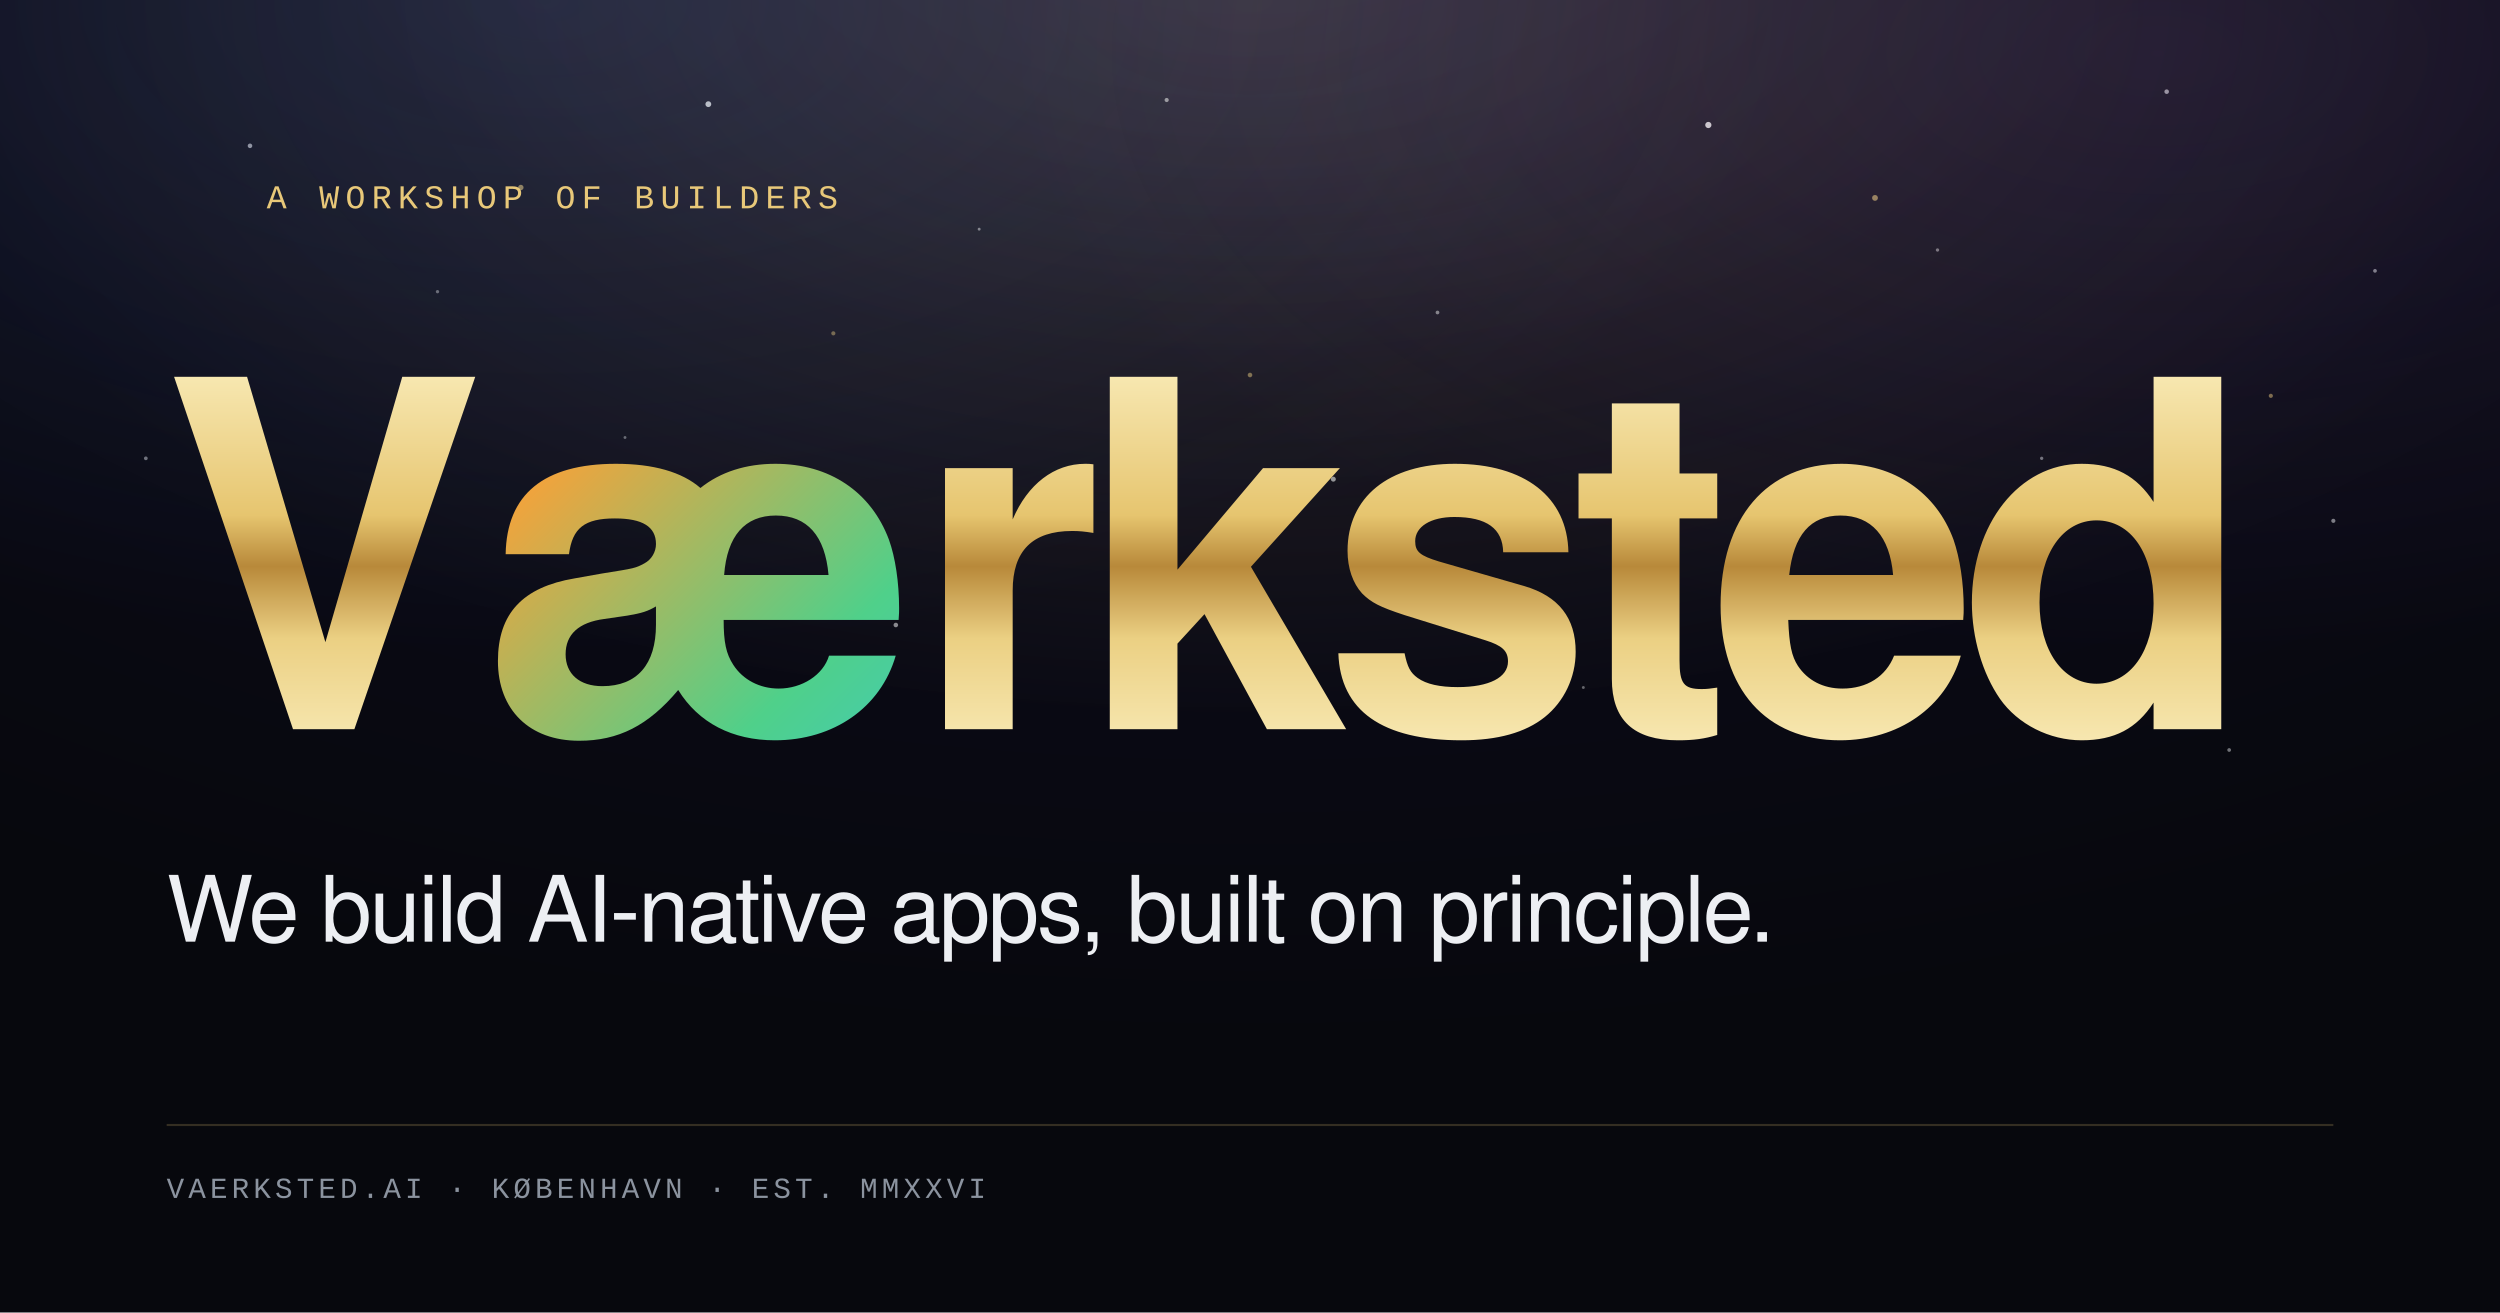
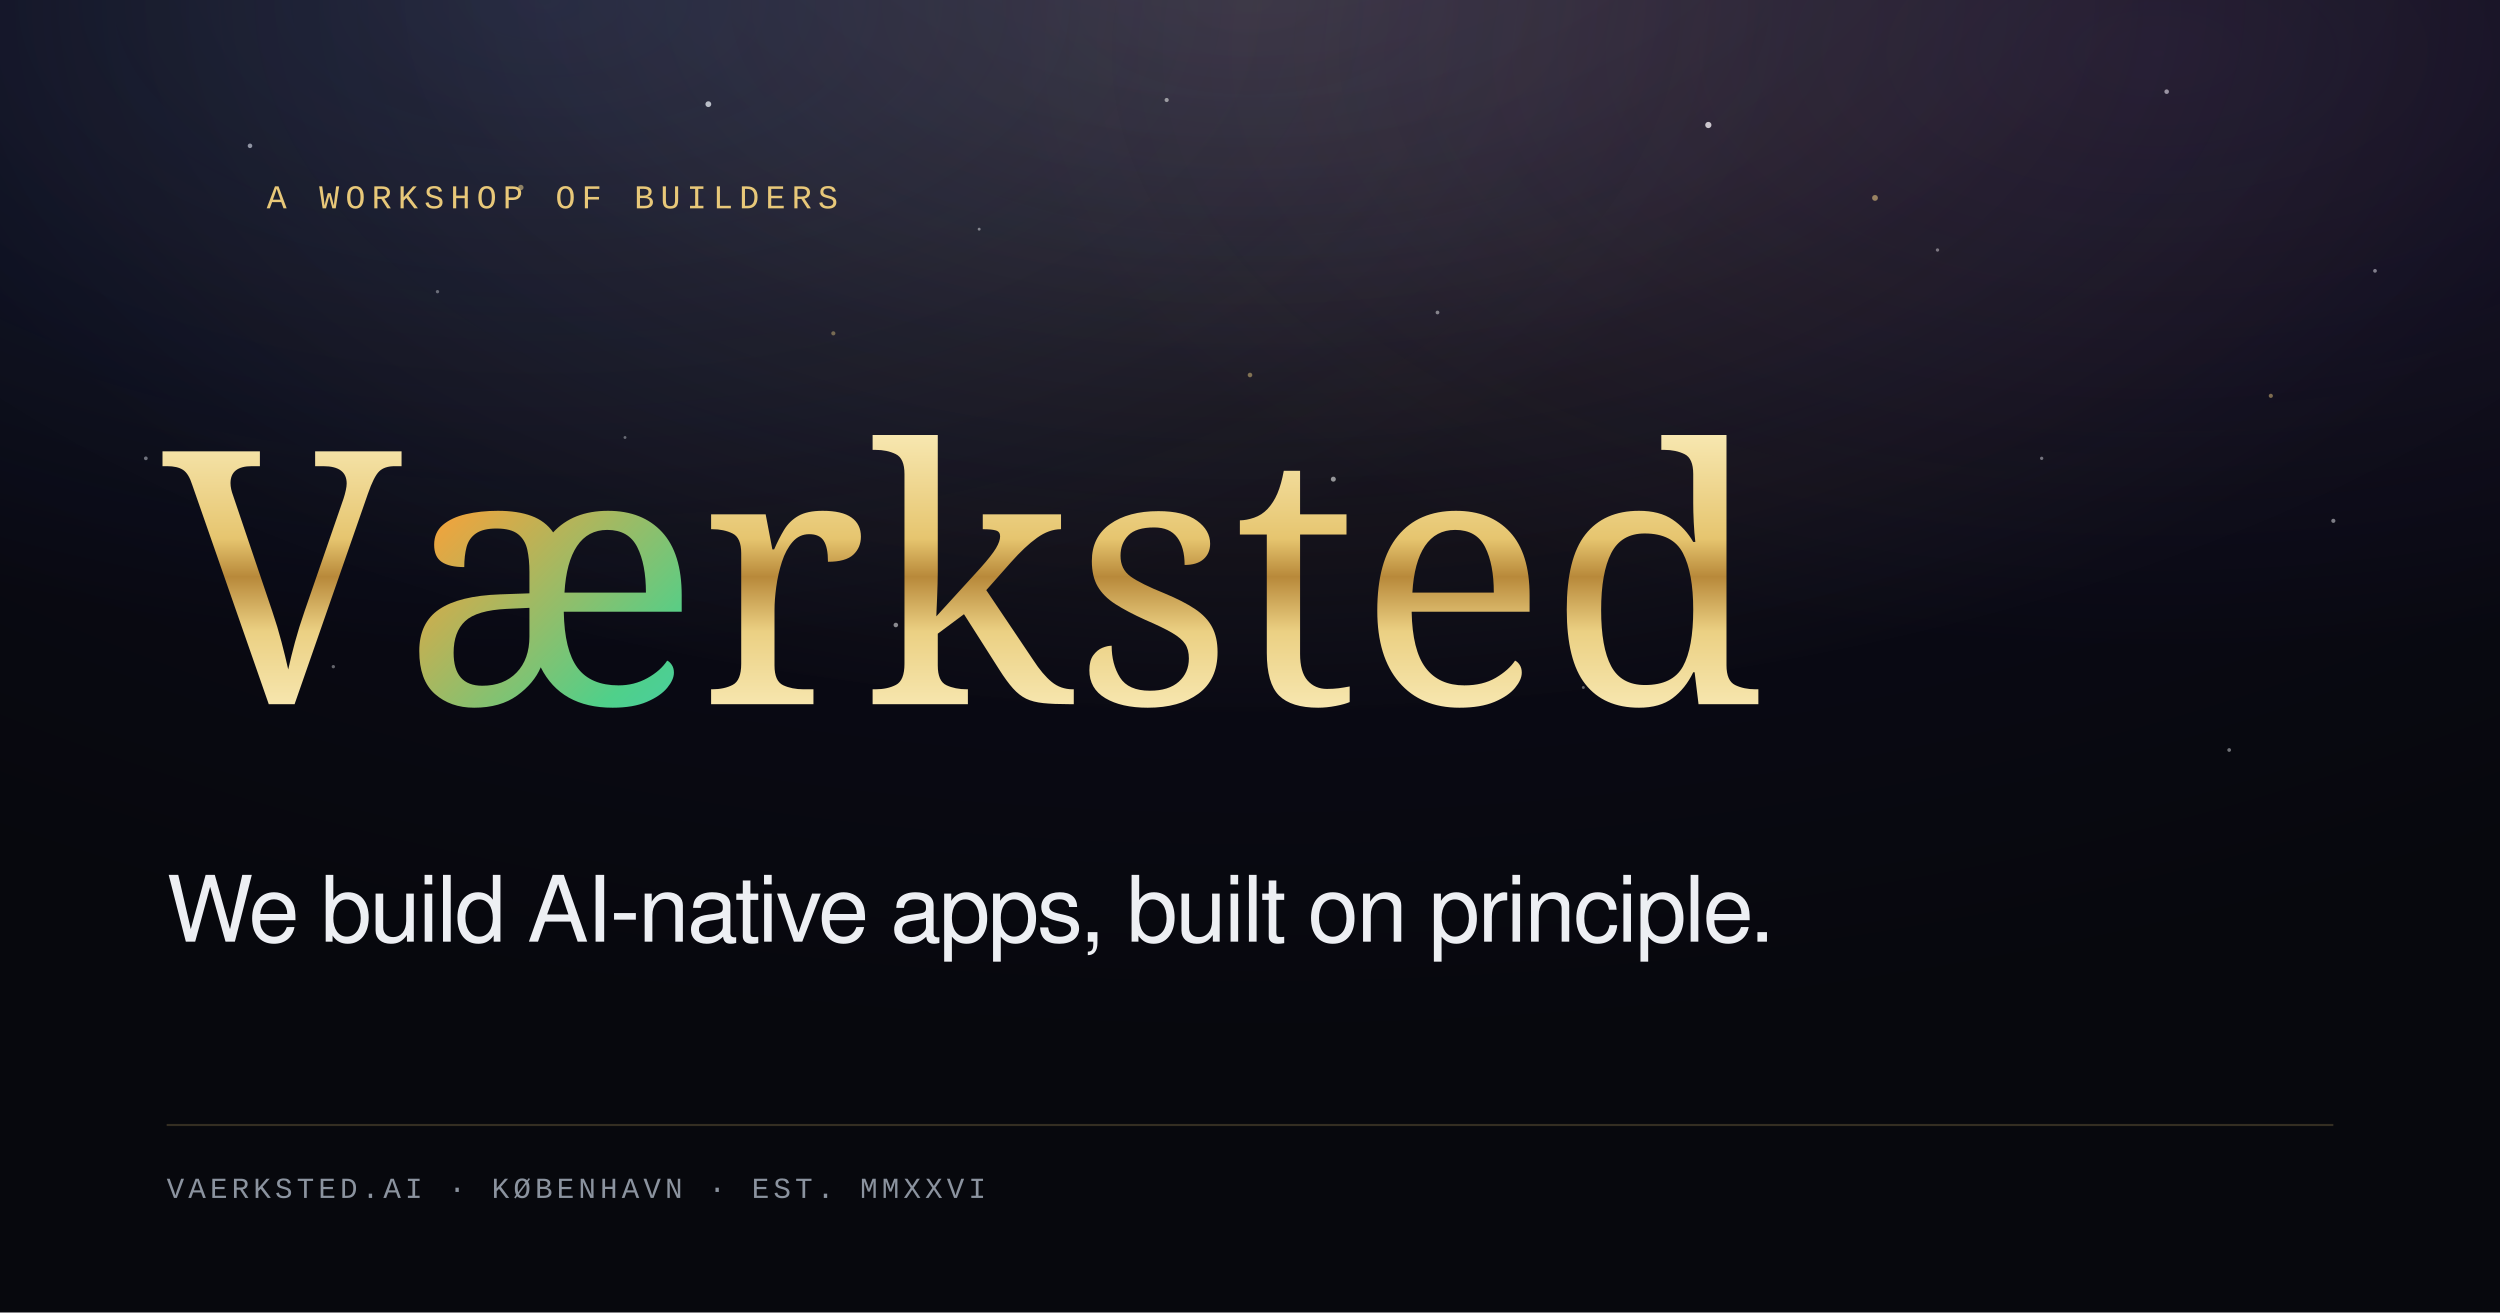
<svg xmlns="http://www.w3.org/2000/svg" viewBox="0 0 1200 630" width="1200" height="630">
  <defs>
    <radialGradient id="cosmos" cx="50%" cy="-10%" r="90%">
      <stop offset="0%" stop-color="#1A1733" />
      <stop offset="42%" stop-color="#0C0B1A" />
      <stop offset="100%" stop-color="#07080D" />
    </radialGradient>
    <radialGradient id="goldGlow" cx="50%" cy="0%" r="55%">
      <stop offset="0%" stop-color="#E8C879" stop-opacity="0.16" />
      <stop offset="100%" stop-color="#E8C879" stop-opacity="0" />
    </radialGradient>
    <radialGradient id="glow1" cx="22%" cy="0%" r="50%">
      <stop offset="0%" stop-color="#5B8DEF" stop-opacity="0.14" />
      <stop offset="100%" stop-color="#5B8DEF" stop-opacity="0" />
    </radialGradient>
    <radialGradient id="glow2" cx="86%" cy="4%" r="46%">
      <stop offset="0%" stop-color="#B07CF6" stop-opacity="0.10" />
      <stop offset="100%" stop-color="#B07CF6" stop-opacity="0" />
    </radialGradient>
    <linearGradient id="bifrost" x1="0" y1="0" x2="1" y2="0.18">
      <stop offset="0%" stop-color="#F26D6D" />
      <stop offset="22%" stop-color="#F2A33C" />
      <stop offset="44%" stop-color="#4FD08A" />
      <stop offset="64%" stop-color="#38C5E0" />
      <stop offset="82%" stop-color="#5B8DEF" />
      <stop offset="100%" stop-color="#B07CF6" />
    </linearGradient>
    <linearGradient id="gold" x1="0" y1="0" x2="0" y2="1">
      <stop offset="0%" stop-color="#F7E7B0" />
      <stop offset="38%" stop-color="#E6C56F" />
      <stop offset="52%" stop-color="#B8893A" />
      <stop offset="72%" stop-color="#EBD083" />
      <stop offset="100%" stop-color="#F7E7B0" />
    </linearGradient>
    <pattern id="grid" width="72" height="72" patternUnits="userSpaceOnUse">
      <path d="M 72 0 L 0 0 0 72" fill="none" stroke="#E8C879" stroke-opacity="0.05" stroke-width="1" />
    </pattern>
    <linearGradient id="gridFade" x1="0" y1="0" x2="0" y2="1">
      <stop offset="0%" stop-color="#000" stop-opacity="1" />
      <stop offset="70%" stop-color="#000" stop-opacity="0" />
    </linearGradient>
    <mask id="gridMask">
      <rect width="1200" height="630" fill="url(#gridFade)" />
    </mask>
  </defs>
  <rect width="1200" height="630" fill="url(#cosmos)" />
  <rect width="1200" height="630" fill="url(#grid)" mask="url(#gridMask)" />
  <g fill="#EDEFF3">
    <circle cx="120" cy="70" r="1.1" opacity="0.6" />
    <circle cx="210" cy="140" r="0.8" opacity="0.4" />
    <circle cx="340" cy="50" r="1.4" opacity="0.8" />
    <circle cx="470" cy="110" r="0.7" opacity="0.5" />
    <circle cx="560" cy="48" r="1" opacity="0.6" />
    <circle cx="690" cy="150" r="0.9" opacity="0.5" />
    <circle cx="820" cy="60" r="1.5" opacity="0.85" />
    <circle cx="930" cy="120" r="0.8" opacity="0.45" />
    <circle cx="1040" cy="44" r="1.1" opacity="0.6" />
    <circle cx="1140" cy="130" r="0.9" opacity="0.5" />
    <circle cx="70" cy="220" r="0.9" opacity="0.45" />
    <circle cx="300" cy="210" r="0.7" opacity="0.4" />
    <circle cx="640" cy="230" r="1.2" opacity="0.6" />
    <circle cx="980" cy="220" r="0.8" opacity="0.45" />
    <circle cx="1120" cy="250" r="1" opacity="0.5" />
    <circle cx="160" cy="320" r="0.8" opacity="0.4" />
    <circle cx="430" cy="300" r="1.1" opacity="0.55" />
    <circle cx="760" cy="330" r="0.7" opacity="0.4" />
    <circle cx="1070" cy="360" r="0.9" opacity="0.45" />
  </g>
  <g fill="#E8C879">
    <circle cx="250" cy="90" r="1.3" opacity="0.6" />
    <circle cx="600" cy="180" r="1.1" opacity="0.5" />
    <circle cx="900" cy="95" r="1.4" opacity="0.6" />
    <circle cx="1090" cy="190" r="1" opacity="0.5" />
    <circle cx="400" cy="160" r="1" opacity="0.45" />
  </g>
  <rect width="1200" height="630" fill="url(#goldGlow)" />
  <rect width="1200" height="630" fill="url(#glow1)" />
  <rect width="1200" height="630" fill="url(#glow2)" />
  <g transform="translate(80, 80)">
    <line x1="0" y1="14" x2="32" y2="14" stroke="url(#bifrost)" stroke-width="2" />
    <text x="48" y="20" font-family="'JetBrains Mono', 'Courier New', monospace" font-size="16" font-weight="500" letter-spacing="3" fill="#E8C879">A WORKSHOP OF BUILDERS</text>
  </g>
-   <text x="78" y="350" font-family="'Space Grotesk', 'Segoe UI', Helvetica, Arial, sans-serif" font-size="232" font-weight="600" fill="url(#gold)" letter-spacing="-10">V<tspan fill="url(#bifrost)">æ</tspan>rksted</text>
+   <text x="78" y="338" font-family="'Metamorphous', Georgia, serif" font-size="170" font-weight="400" fill="url(#gold)" letter-spacing="0">V<tspan fill="url(#bifrost)">æ</tspan>rksted</text>
  <text x="80" y="452" font-family="'Space Grotesk', 'Segoe UI', Helvetica, Arial, sans-serif" font-size="44" font-weight="400" letter-spacing="-1" fill="#EDEFF3">We build AI-native apps, built on principle.</text>
  <line x1="80" y1="540" x2="1120" y2="540" stroke="#E8C879" stroke-opacity="0.20" stroke-width="1" />
  <g transform="translate(80, 575)">
    <text x="0" y="0" font-family="'JetBrains Mono', 'Courier New', monospace" font-size="14" letter-spacing="2" fill="#8B939F">VAERKSTED.AI · KØBENHAVN · EST. MMXXVI</text>
  </g>
</svg>
